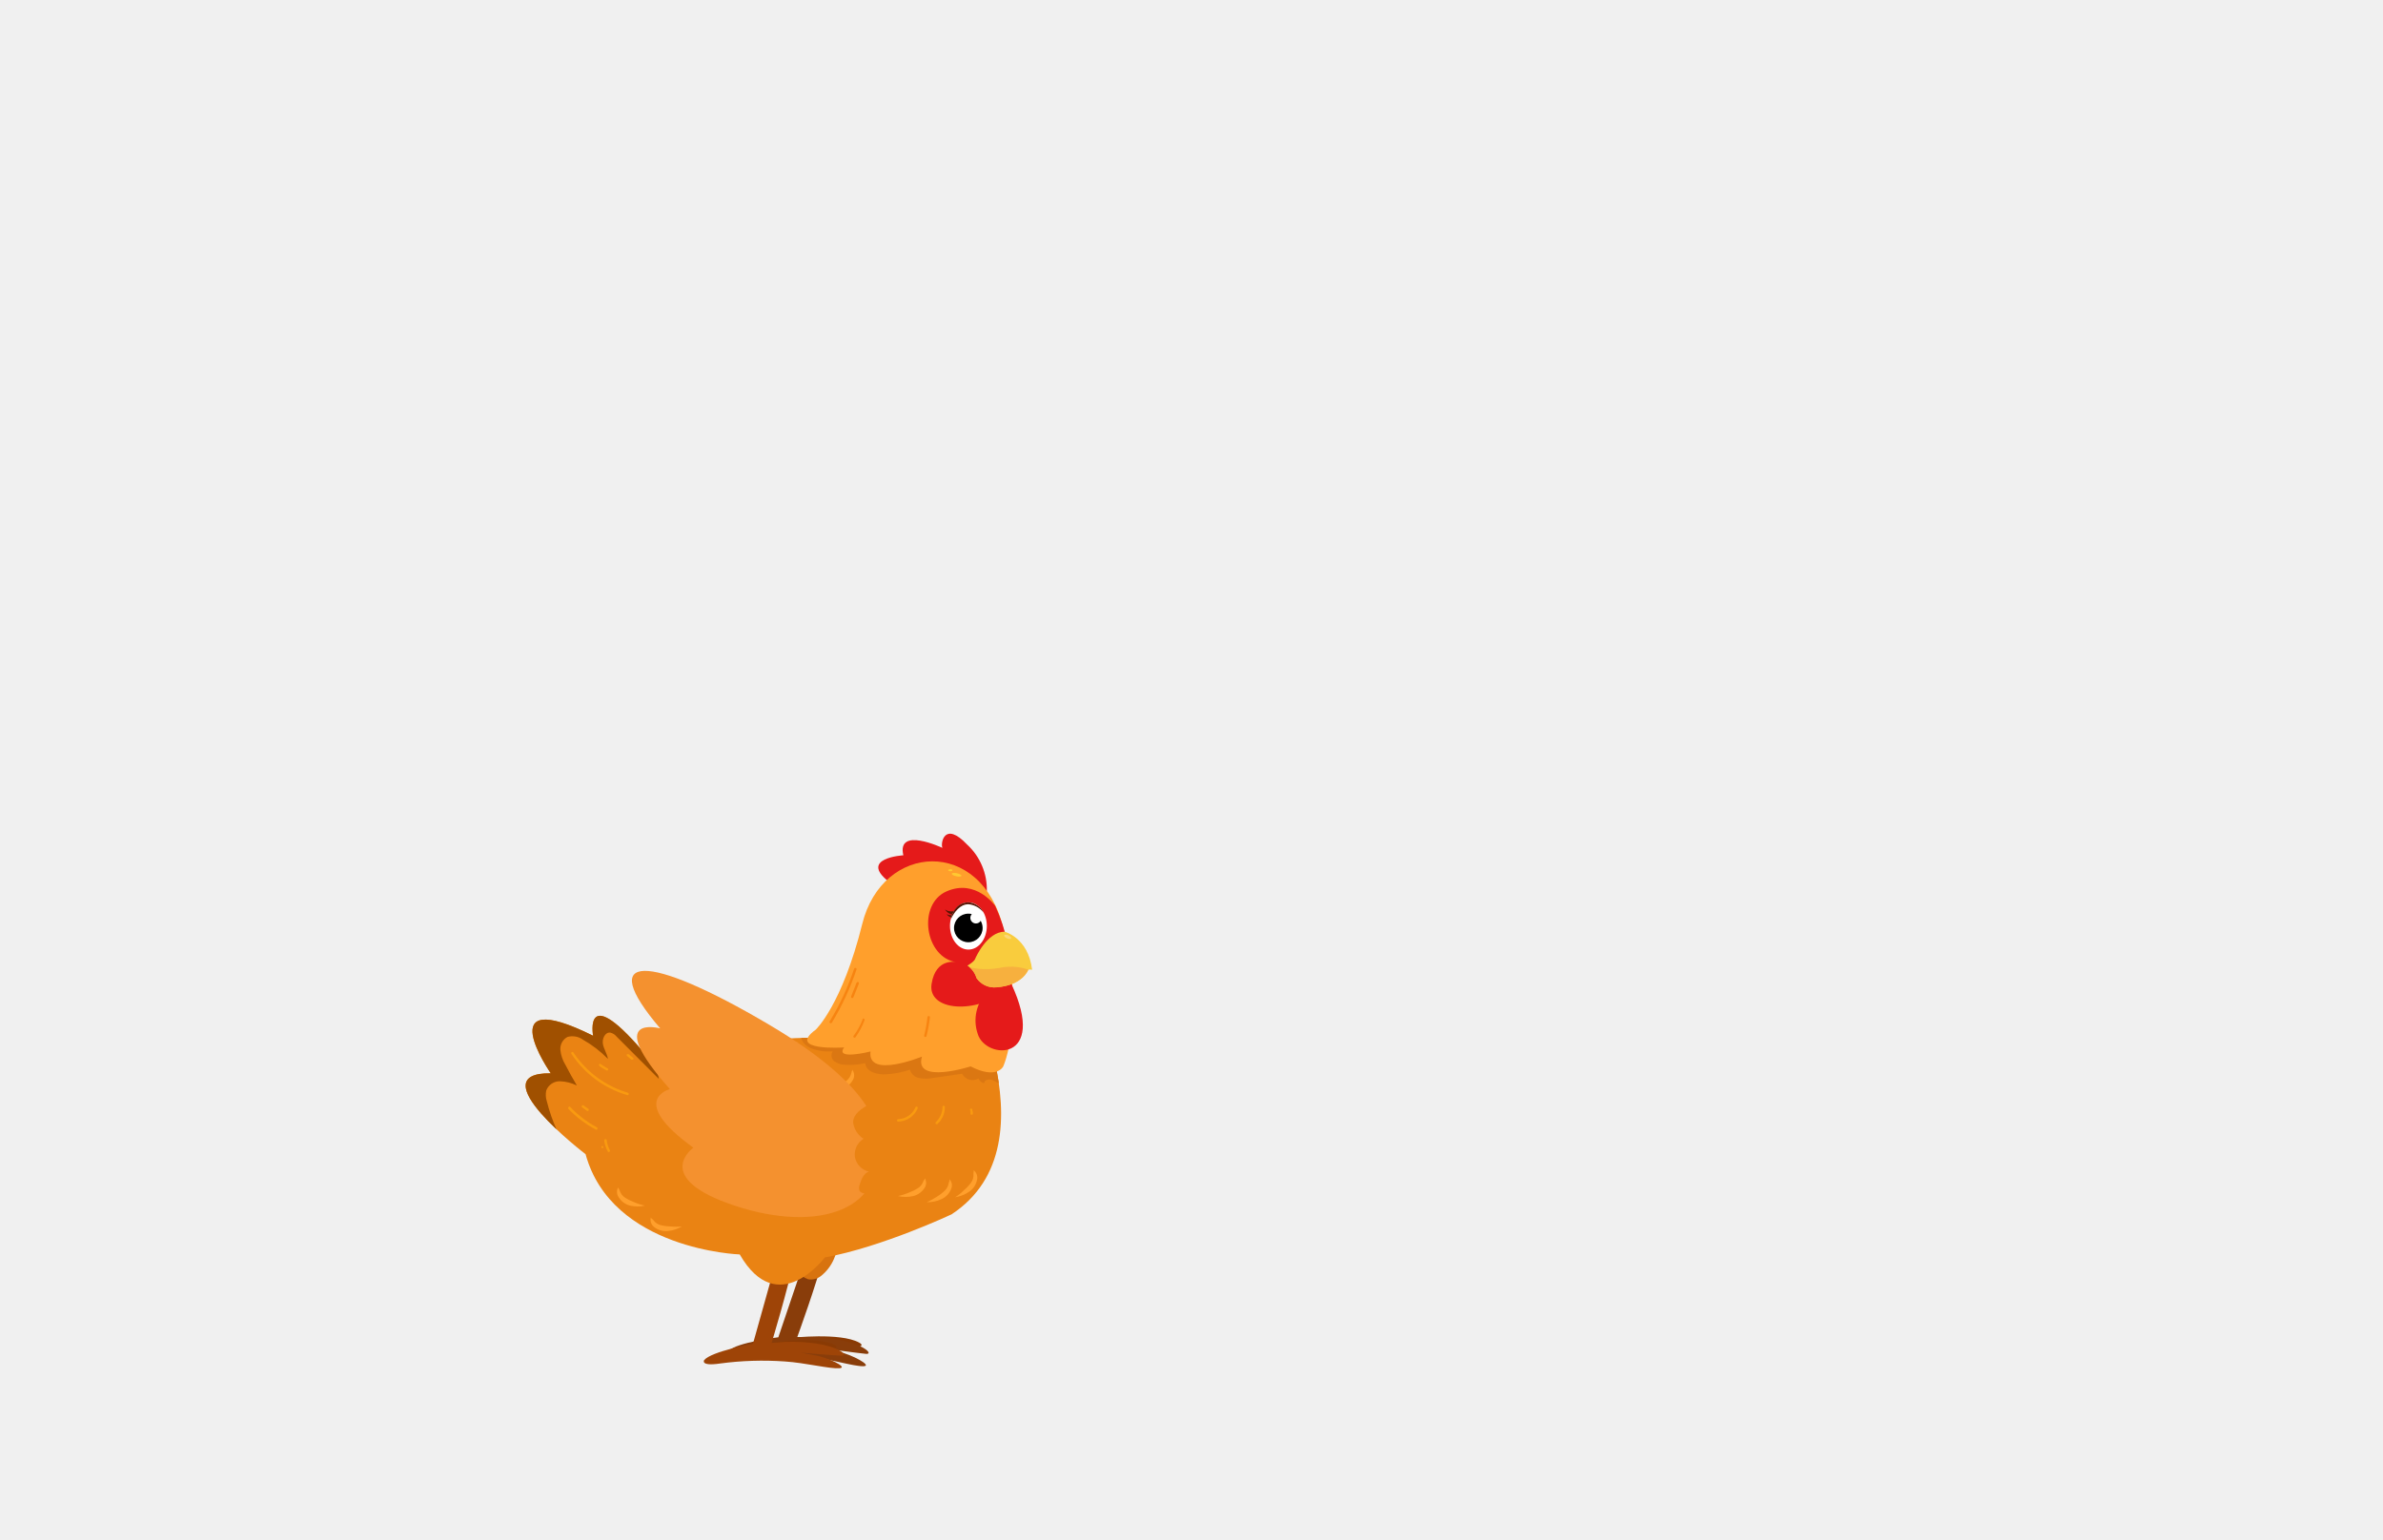
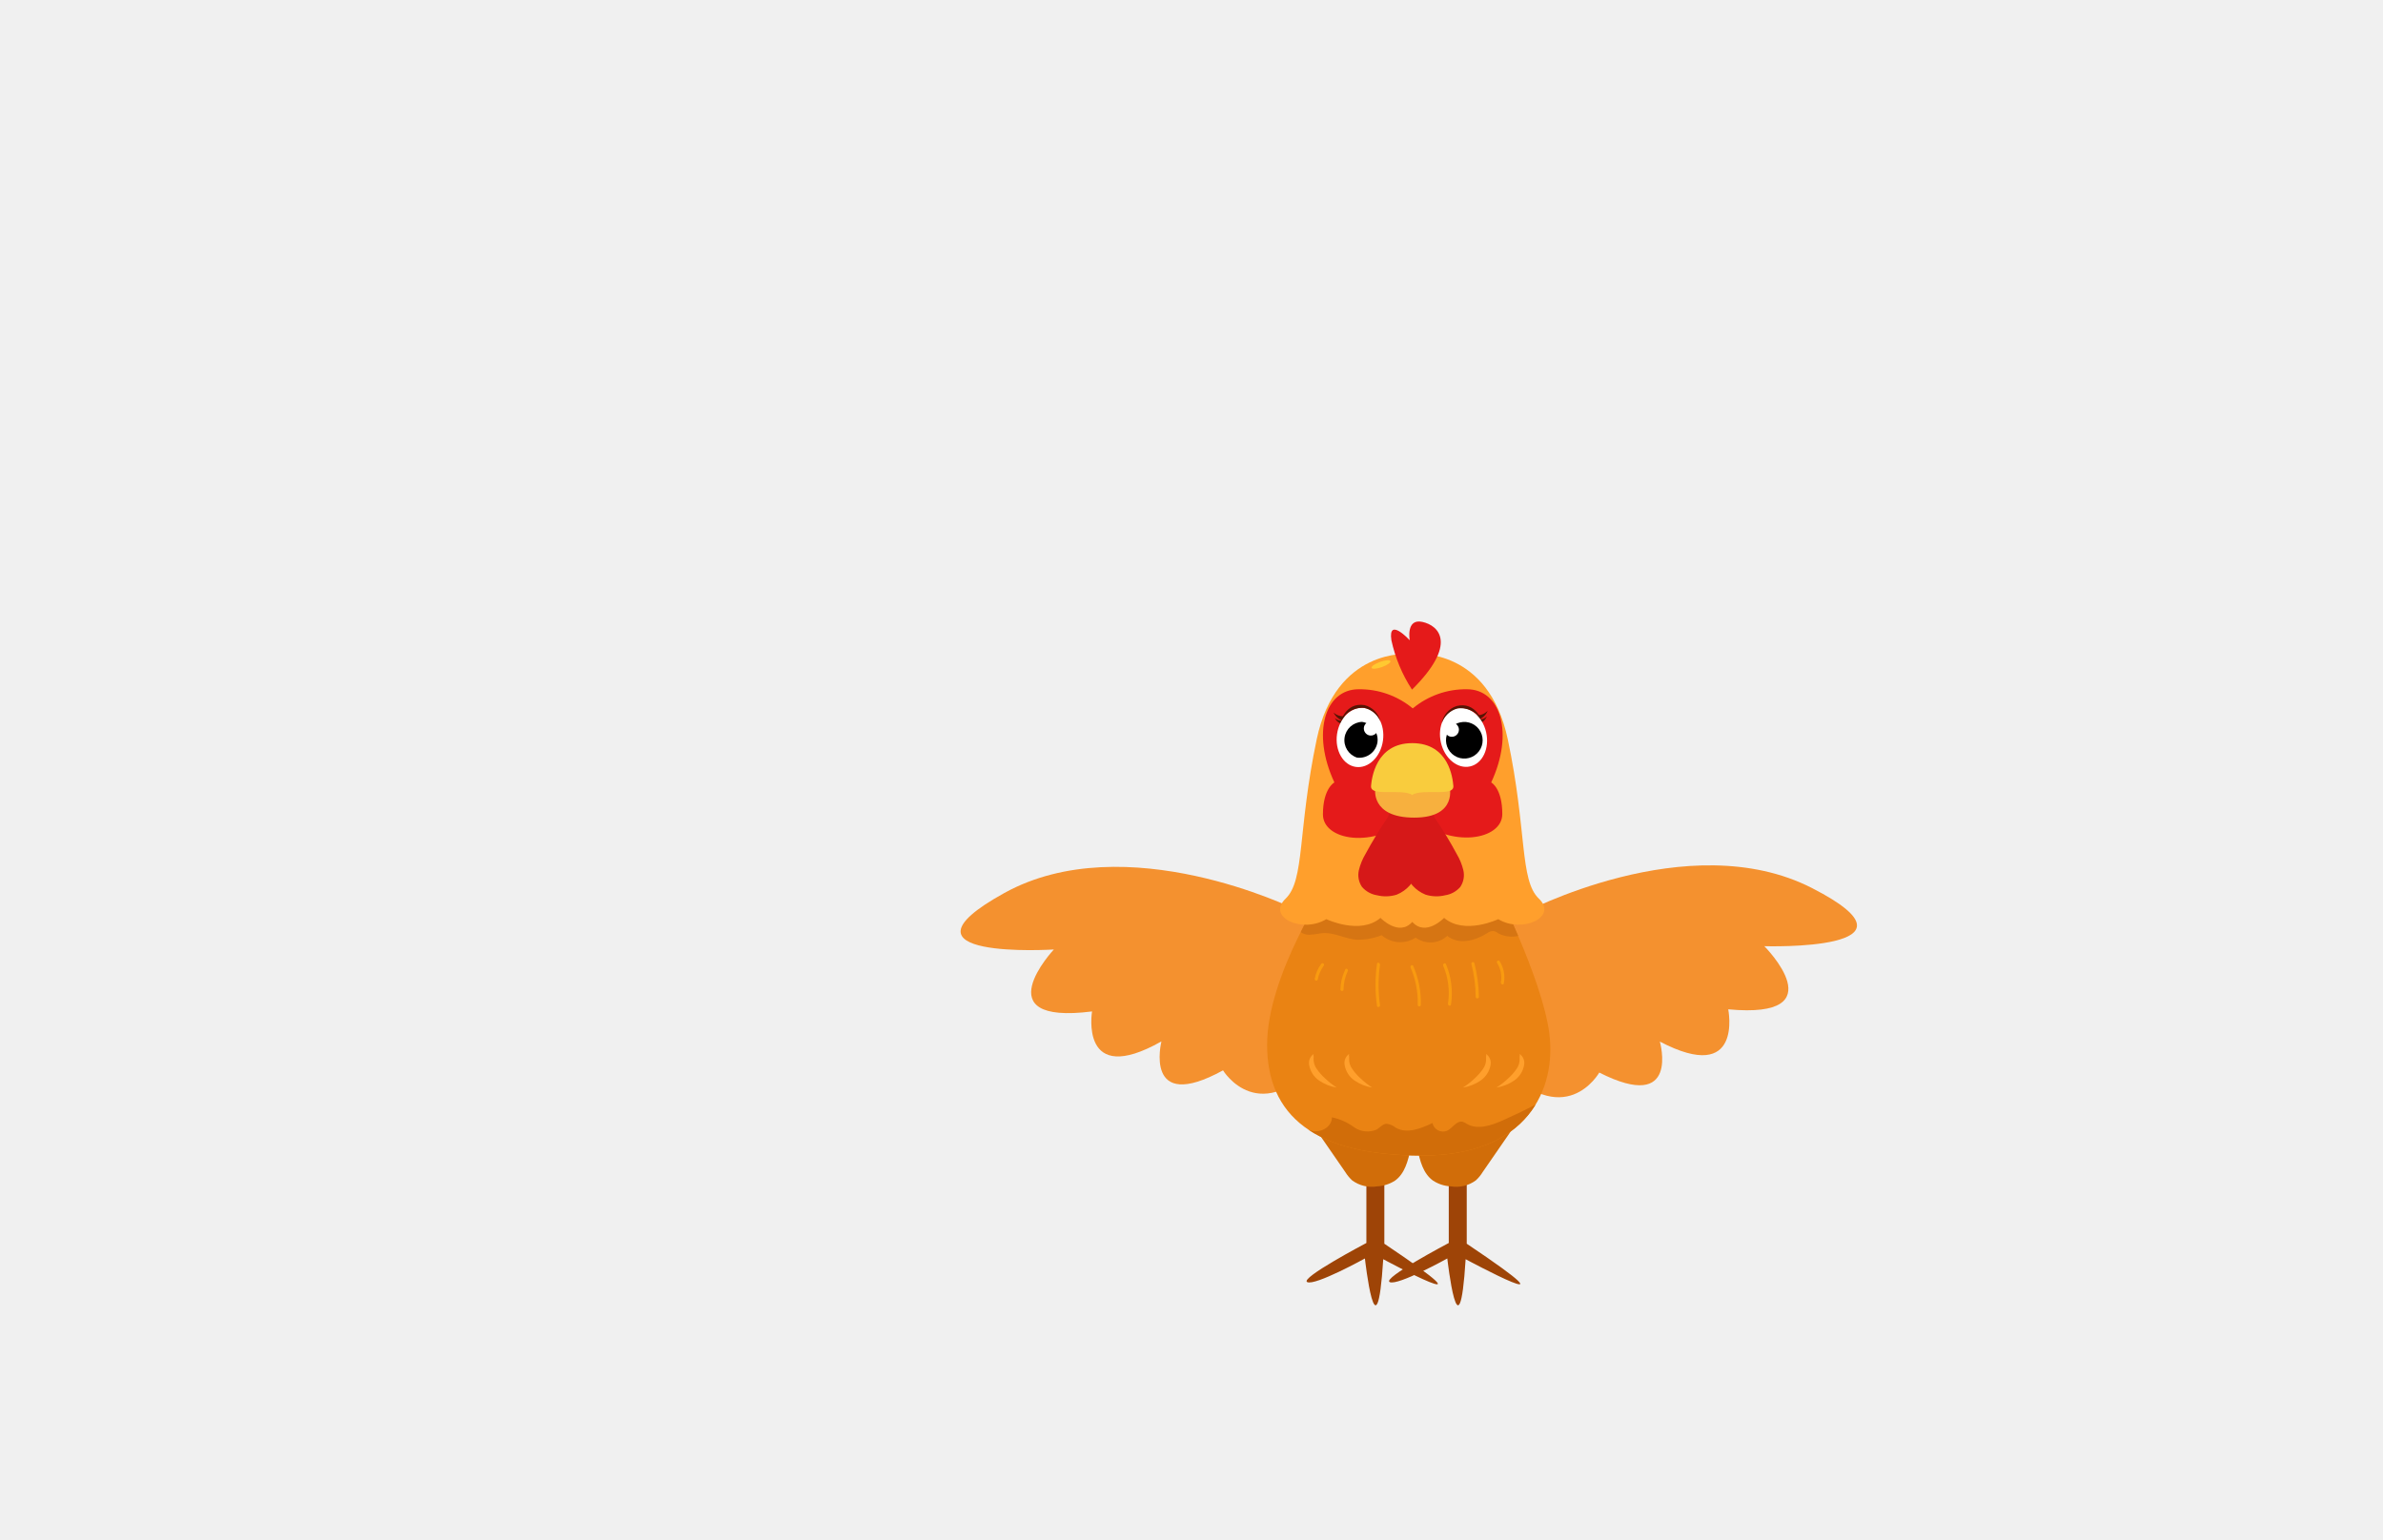
<svg xmlns="http://www.w3.org/2000/svg" id="Layer_1" data-name="Layer 1" viewBox="0 0 260 168">
  <defs>
-     <style>.cls-1{fill:#ea8313;}.cls-2{fill:#f9cc3d;}.cls-3{fill:#893a04;}.cls-4{fill:#893d0a;}.cls-5{fill:#d8730f;}.cls-6{fill:#9e4407;}.cls-7{clip-path:url(#clip-path);}.cls-8{fill:#a05000;}.cls-9{fill:#db7712;}.cls-10{fill:#ce6c0b;}.cls-11{fill:#e51a1a;}.cls-12{fill:#ff9f2c;}.cls-13{fill:#561404;}.cls-14{fill:#fff;}.cls-15{clip-path:url(#clip-path-2);}.cls-16{fill:#f7b03e;}.cls-17{fill:#fcd875;}.cls-18{fill:#ffc931;}.cls-19{fill:none;stroke:#f99a10;stroke-linecap:round;stroke-linejoin:round;stroke-width:0.27px;}.cls-20{fill:#f99a10;}.cls-21{fill:#f78411;}.cls-22{fill:#f4912f;}</style>
+     <style>.cls-1{fill:#ea8313;}.cls-2{fill:#f4912f;}.cls-3{fill:#9e4407;}.cls-4{fill:#d16d09;}.cls-5{clip-path:url(#clip-path);}.cls-6{fill:#d67513;}.cls-7{fill:#ff9f2c;}.cls-8{fill:#e51a1a;}.cls-9{fill:#d61818;}.cls-10{fill:#561404;}.cls-11{fill:#fff;}.cls-12{fill:#f7b03e;}.cls-13{fill:#f9cc3d;}.cls-14{fill:#ffc931;}.cls-15{fill:#f99a10;}</style>
    <clipPath id="clip-path">
-       <path class="cls-1" d="M101.27,113.25c-1.84-.27-5,1.89-6.55.94a11.51,11.51,0,0,1-1.51-1.08,4.28,4.28,0,0,1-.54.33c-11.4-1-18,2.46-18,2.46-3.7-6.36-3.9-.41-3.9-.41-7.19-8.72-6.06-2.46-6.06-2.46-11.39-5.65-4.62,4.1-4.62,4.1-7.9-.1,3.8,8.83,3.8,8.83,2.87,10.47,16.82,10.94,16.82,10.94,4.15,7.21,9.28.33,9.28.33,6.23-1.13,13.82-4.7,13.82-4.7,5.9-3.86,6.11-10.72,4.68-16.89C105.71,116.22,104.1,113.68,101.27,113.25Z" />
-     </clipPath>
-     <clipPath id="clip-path-2">
-       <path class="cls-2" d="M108.71,107.75a2.37,2.37,0,0,1-2.16-1,2.5,2.5,0,0,0-1-1.37s.81-.45.88-.82c0,0,1.25-2.88,3.18-2.88,0,0,2.58.64,3,4.15a1,1,0,0,0-.42,0S111.59,107.54,108.71,107.75Z" />
+       <path class="cls-1" d="M145,96.34s-6.75,10-6.75,17.68,5.1,12.09,16.92,12.09c11.49,0,14.66-7.27,13.87-13.34s-6.08-16.43-6.08-16.43Z" />
    </clipPath>
  </defs>
-   <path class="cls-3" d="M86.36,146s5.31-.6,7.36.51-7.56.4-7.56.4Z" />
-   <path class="cls-4" d="M87.77,137.52l-2.85,8.42s-4.55.56-5.41,1.48c0,0-.51.67,1.73.46a34.75,34.75,0,0,1,7.06.16c2.25.27,4.79,1.07,5.89,1.06s-1.25-1.29-2.73-1.59l-1.36-.33s3.33.47,4.38.57-.71-1.7-6-1.84l-1.49,0s2.18-6,2.79-8.58S89.21,134.53,87.77,137.52Z" />
-   <path class="cls-5" d="M84.78,136.71c0,.63.62,1.08,1.15,1.44l1.58,1.1a2.5,2.5,0,0,0,.66.36,1.75,1.75,0,0,0,1.43-.38,4.77,4.77,0,0,0,1.76-4.07,28.68,28.68,0,0,0-6.93.12.51.51,0,0,0-.25.1c-.12.13,0,.34,0,.5l.56,1" />
-   <path class="cls-3" d="M83.59,146.62s5.28-.88,7.38.11-7.53.82-7.53.82Z" />
-   <path class="cls-6" d="M84.55,138.1l-2.4,8.56s-4.51.81-5.32,1.77c0,0-.47.7,1.75.37a34.69,34.69,0,0,1,7.06-.22c2.26.15,4.84.81,5.93.74s-1.31-1.22-2.8-1.44l-1.38-.26s3.35.29,4.4.33-.8-1.66-6.11-1.51l-1.49.11s1.85-6.13,2.33-8.71S85.82,135,84.55,138.1Z" />
-   <path class="cls-1" d="M101.27,113.25c-1.84-.27-5,1.89-6.55.94a11.51,11.51,0,0,1-1.51-1.08,4.28,4.28,0,0,1-.54.33c-11.4-1-18,2.46-18,2.46-3.7-6.36-3.9-.41-3.9-.41-7.19-8.72-6.06-2.46-6.06-2.46-11.39-5.65-4.62,4.1-4.62,4.1-7.9-.1,3.8,8.83,3.8,8.83,2.87,10.47,16.82,10.94,16.82,10.94,4.15,7.21,9.28.33,9.28.33,6.23-1.13,13.82-4.7,13.82-4.7,5.9-3.86,6.11-10.72,4.68-16.89C105.71,116.22,104.1,113.68,101.27,113.25Z" />
-   <g class="cls-7">
-     <path class="cls-8" d="M55.51,129.22a14,14,0,0,0,6.92-1.58.7.7,0,0,1,0-1.31,19.08,19.08,0,0,1-2.77-6.15,2.26,2.26,0,0,1-.06-1.18,1.57,1.57,0,0,1,1.5-1,4.59,4.59,0,0,1,1.84.46c-.44-.74-.86-1.49-1.25-2.25a3.85,3.85,0,0,1-.55-1.63,1.47,1.47,0,0,1,.78-1.42,2,2,0,0,1,1.71.32,12.09,12.09,0,0,1,2.7,2.08c-.09-.57-.45-1.06-.55-1.63s.23-1.3.8-1.24a1.26,1.26,0,0,1,.7.44l4.59,4.6a9.14,9.14,0,0,1-.13-2,2.07,2.07,0,0,1,.94-1.63,1.2,1.2,0,0,1,1.66.49,43.82,43.82,0,0,0-3.6-5.17,8,8,0,0,0-1.59-1.6c-1.57-1.09-3.63-1.05-5.53-1-2.41.09-4.93.22-7,1.45a9.13,9.13,0,0,0-4,5.86,17.74,17.74,0,0,0,0,7.22c.46,2.52,1.18,5.19.2,7.55a2.37,2.37,0,0,0,1.34.17l-1.2.43" />
-     <path class="cls-9" d="M89.26,110.5c-.51.67-1.5.91-1.86,1.67a1.78,1.78,0,0,0,.93,2.16,5.14,5.14,0,0,0,2.53.4.81.81,0,0,0,.18,1.1,2,2,0,0,0,1.16.37,7.35,7.35,0,0,0,2.19-.18c.12,1,1.38,1.29,2.35,1.22a10,10,0,0,0,2.54-.5,1.31,1.31,0,0,0,1,.91,3.88,3.88,0,0,0,1.44,0l3.25-.47a1.29,1.29,0,0,0,1.79.52.86.86,0,0,0,.62.51c0-.39.56-.49.92-.33s.69.45,1.07.4c.55-.07.76-.73.83-1.27a14.83,14.83,0,0,0-.5-7,8.16,8.16,0,0,0-4.7-5,11.88,11.88,0,0,0-3.8-.53,40.9,40.9,0,0,0-5.86.2c-1.88.23-4,.81-4.86,2.47-.58,1.06-.56,2.36-1.14,3.42" />
+   <path class="cls-2" d="M166,99.74S184.2,90,197.71,96.92s-5.21,6.34-5.21,6.34,8,8-3.94,6.89c0,0,1.69,8.31-7.46,3.52,0,0,2.26,7.88-6.61,3.38,0,0-3.8,6.76-11-1.13S165.06,99.88,166,99.74Z" />
+   <path class="cls-2" d="M141.31,99.23s-18.47-9.11-31.74-1.77,5.41,6.16,5.41,6.16-7.75,8.28,4.17,6.76c0,0-1.42,8.36,7.57,3.27,0,0-2,7.95,6.72,3.16,0,0,4,6.63,10.94-1.49S142.3,99.34,141.31,99.23Z" />
+   <path class="cls-3" d="M149.08,128v7.65s-7.33,3.86-6.45,4.27,6.29-2.58,6.29-2.58,1.28,11.44,2,.08c0,0,13.33,7.17.12-1.69v-8.18S149.52,125.32,149.08,128Z" />
+   <path class="cls-3" d="M158.07,128v7.65s-7.33,3.86-6.44,4.27,6.28-2.58,6.28-2.58,1.29,11.44,2,.08c0,0,13.33,7.17.12-1.69v-8.18S158.51,125.32,158.07,128Z" />
+   <path class="cls-4" d="M143.68,123.42l3.1,4.49a4.44,4.44,0,0,0,.75.91,3.61,3.61,0,0,0,2.74.65,4,4,0,0,0,1.93-.62c1.08-.77,1.43-2.19,1.71-3.48a.8.8,0,0,0,0-.55.74.74,0,0,0-.31-.24,16.55,16.55,0,0,0-8.72-1.68,1.12,1.12,0,0,0-.74.27c-.18.19-.12.59.14.64" />
+   <path class="cls-4" d="M164.87,123.42l-3.1,4.49a4.14,4.14,0,0,1-.75.91,3.61,3.61,0,0,1-2.74.65,3.9,3.9,0,0,1-1.92-.62c-1.09-.77-1.44-2.19-1.71-3.48a.56.56,0,0,1,.33-.79,16.55,16.55,0,0,1,8.72-1.68,1.12,1.12,0,0,1,.74.27c.18.19.13.59-.14.64" />
+   <path class="cls-1" d="M145,96.34s-6.75,10-6.75,17.68,5.1,12.09,16.92,12.09c11.49,0,14.66-7.27,13.87-13.34s-6.08-16.43-6.08-16.43Z" />
+   <g class="cls-5">
+     <path class="cls-6" d="M141.58,100a2,2,0,0,0,.16,1.57A1.51,1.51,0,0,0,143,102c.47,0,.93-.15,1.4-.17,1.26-.06,2.43.66,3.68.73a7.27,7.27,0,0,0,2.67-.5,3.08,3.08,0,0,0,3.71.26,2.71,2.71,0,0,0,3.45-.19c1.19,1,3,.56,4.32-.27a1.19,1.19,0,0,1,.71-.26,1.29,1.29,0,0,1,.55.27,3.24,3.24,0,0,0,4.09-1,6,6,0,0,0,.89-4.42,4.12,4.12,0,0,0-1.73-3.19,6.41,6.41,0,0,0-2.27-.55c-1.32-.21-2.58-.68-3.87-1a34.12,34.12,0,0,0-6.62-.7,46.91,46.91,0,0,0-9.33.25,3.42,3.42,0,0,0-1.7.63,3.17,3.17,0,0,0-.52.63,12.8,12.8,0,0,0-2.14,8.24" />
+     <path class="cls-4" d="M136.94,119l3.9,3.13a5,5,0,0,0,2.48,1.32c1,.11,2-.56,2-1.51a6,6,0,0,1,2.39,1.06,2.55,2.55,0,0,0,2.5.27c.36-.23.66-.62,1.08-.63a1.94,1.94,0,0,1,1,.43c1.2.7,2.72.1,4-.51a1.18,1.18,0,0,0,1.58.85c.61-.28,1-1.09,1.68-1a1.81,1.81,0,0,1,.52.26c1.18.66,2.65.15,3.89-.4a69.35,69.35,0,0,0,6.65-3.4,39.64,39.64,0,0,1-1.3,5c-.5,1.53-1.22,3.17-2.67,3.88a6,6,0,0,1-1.86.49,32.43,32.43,0,0,1-4.92.4,45.91,45.91,0,0,1-7.74-.9l-10.95-1.9c-1.72-.3-3.6-.69-4.68-2.07s-1-3.4-.81-5.18a.4.4,0,0,1,.45.51" />
  </g>
-   <ellipse class="cls-10" cx="80.58" cy="116.33" rx="1.73" ry="0.5" />
-   <ellipse class="cls-10" cx="77.48" cy="117.25" rx="1.36" ry="0.39" />
-   <path class="cls-11" d="M107.67,97.27a6.68,6.68,0,0,0-2.15-5.1c-2.48-2.62-2.92-.15-2.7.36,0,0-5-2.36-4.26.81,0,0-4.88.29-1.6,2.87l3,.71Z" />
-   <path class="cls-12" d="M89,112.37s2.88-2.68,5.08-11.55,13-9.47,15.38.46,0,15.1,0,15.1-.68,1.47-3.56,0c0,0-6.22,2-5.31-1.07,0,0-6,2.45-5.61-.56,0,0-3.94,1-2.88-.44C92.05,114.31,85.76,114.74,89,112.37Z" />
-   <path class="cls-11" d="M108.58,98.86s-2.09-3-5.31-1.58-2.36,7.27,1.12,7.73c0,0-2.29-.57-2.75,2.37s4.8,3.4,8.37.58a1,1,0,0,0,.4-.79A20,20,0,0,0,108.58,98.86Z" />
-   <path class="cls-13" d="M104.39,99.31a1.23,1.23,0,0,1-1.29-.06,1.31,1.31,0,0,0,1.06.6Z" />
-   <path class="cls-13" d="M104.18,99.75a.88.88,0,0,1-.91,0,1,1,0,0,0,.75.42Z" />
-   <ellipse class="cls-14" cx="105.66" cy="101.05" rx="2.01" ry="2.58" />
-   <path d="M107,100.49a.6.6,0,0,1-.52.29.61.61,0,0,1-.61-.62.58.58,0,0,1,.16-.4,1.2,1.2,0,0,0-.38-.05,1.56,1.56,0,1,0,1.56,1.56A1.6,1.6,0,0,0,107,100.49Z" />
-   <path class="cls-13" d="M107.32,99.6a2.36,2.36,0,0,0-1.66-.92c-.94,0-1.56.9-1.93,1.65,0,0,.28-1.82,1.93-1.86A2,2,0,0,1,107.32,99.6Z" />
-   <path class="cls-11" d="M107.67,108.27a4.5,4.5,0,0,0-1,4.54c.83,2.86,7.71,3.21,3.67-5.45C110.35,107.36,108.38,106.32,107.67,108.27Z" />
-   <path class="cls-2" d="M108.71,107.75a2.37,2.37,0,0,1-2.16-1,2.5,2.5,0,0,0-1-1.37s.81-.45.88-.82c0,0,1.25-2.88,3.18-2.88,0,0,2.58.64,3,4.15a1,1,0,0,0-.42,0S111.59,107.54,108.71,107.75Z" />
-   <g class="cls-15">
-     <path class="cls-16" d="M104.57,105.21a8.35,8.35,0,0,0,4.43.43,5.86,5.86,0,0,1,4,.52s-1.85,2.64-1.78,2.63-5.52-.72-5.52-.72Z" />
-   </g>
-   <ellipse class="cls-17" cx="109.94" cy="102.24" rx="0.18" ry="0.41" transform="translate(-28.03 161.43) rotate(-66.14)" />
-   <ellipse class="cls-18" cx="104.39" cy="95.48" rx="0.17" ry="0.54" transform="translate(-11.11 177.18) rotate(-77.73)" />
-   <ellipse class="cls-18" cx="103.69" cy="94.97" rx="0.23" ry="0.11" />
-   <path class="cls-12" d="M100.75,128.89a1.4,1.4,0,0,1-.6.78,4.73,4.73,0,0,1-.93.46,6.65,6.65,0,0,1-1.24.4,3.72,3.72,0,0,0,1.66,0,2.08,2.08,0,0,0,1.27-.94,1,1,0,0,0,0-1,.4.4,0,0,1-.09.2Z" />
-   <path class="cls-12" d="M67.61,129.93a1.48,1.48,0,0,0,.61.79,5,5,0,0,0,.93.46,5.87,5.87,0,0,0,1.23.39,3.67,3.67,0,0,1-1.65,0,2.05,2.05,0,0,1-1.28-1,1,1,0,0,1,0-1,.25.25,0,0,0,.09.2Z" />
-   <path class="cls-12" d="M71.29,133.16a1.39,1.39,0,0,0,.82.55,4.4,4.4,0,0,0,1,.13,6.28,6.28,0,0,0,1.3,0,3.72,3.72,0,0,1-1.58.51,2.07,2.07,0,0,1-1.51-.48,1,1,0,0,1-.31-1,.33.33,0,0,0,.15.16Z" />
-   <path class="cls-12" d="M89.16,117.1a1.47,1.47,0,0,1-.81.58,5.06,5.06,0,0,1-1,.17,7.06,7.06,0,0,1-1.3,0,3.63,3.63,0,0,0,1.59.45,2.05,2.05,0,0,0,1.5-.53,1,1,0,0,0,.28-1,.38.38,0,0,1-.15.16Z" />
-   <path class="cls-12" d="M92.89,117.1a1.49,1.49,0,0,1-.53.84,5,5,0,0,1-.89.54,7,7,0,0,1-1.19.51,3.8,3.8,0,0,0,1.64-.18,2.08,2.08,0,0,0,1.19-1.06,1,1,0,0,0-.12-1,.4.4,0,0,1-.07.21Z" />
-   <path class="cls-12" d="M103.52,129.06a1.47,1.47,0,0,1-.45.89,4.58,4.58,0,0,1-.82.63,7,7,0,0,1-1.14.62,3.57,3.57,0,0,0,1.62-.34,2,2,0,0,0,1.07-1.17.93.93,0,0,0-.22-1,.33.33,0,0,1,0,.21Z" />
-   <path class="cls-12" d="M106.21,128.1a1.41,1.41,0,0,1-.29,1,4.19,4.19,0,0,1-.71.75,5.28,5.28,0,0,1-1,.81,3.7,3.7,0,0,0,1.54-.61,2.05,2.05,0,0,0,.86-1.34,1,1,0,0,0-.39-1,.34.34,0,0,1,0,.22Z" />
-   <path class="cls-12" d="M76.36,115.42s7-2.22,10.76-1.65Z" />
-   <path class="cls-19" d="M100,120.9a2.23,2.23,0,0,1-2,1.37" />
-   <path class="cls-20" d="M102.83,120.84a2.24,2.24,0,0,1-.73,1.62.15.15,0,0,0,0,.19.15.15,0,0,0,.2,0,2.48,2.48,0,0,0,.79-1.88.15.15,0,0,0-.17-.1.15.15,0,0,0-.09.17Z" />
-   <path class="cls-20" d="M105.89,121.24l0,0,0,0,0,.09v0a.27.27,0,0,1,0,.09v0a.64.64,0,0,0,0,.07.17.17,0,0,0,0,.1.16.16,0,0,0,.08.06.14.14,0,0,0,.11,0,.16.16,0,0,0,.06-.08.43.43,0,0,0,0-.11.11.11,0,0,0,0-.08.38.38,0,0,0-.07-.21A.1.1,0,0,0,106,121a.12.12,0,0,0-.1,0s-.06,0-.06.08a.14.14,0,0,0,0,.11Z" />
-   <path class="cls-20" d="M62,121a11.83,11.83,0,0,0,3,2.27c.15.09.28-.15.13-.24a11.46,11.46,0,0,1-2.91-2.22c-.12-.13-.31.06-.2.19Z" />
-   <path class="cls-20" d="M63.51,120.85l.51.36a.12.12,0,0,0,.18,0,.14.14,0,0,0,0-.19l-.52-.37a.13.13,0,0,0-.18,0,.15.15,0,0,0,0,.19Z" />
-   <path class="cls-20" d="M62.34,115a11,11,0,0,0,6.09,4.51.13.13,0,0,0,.07-.26,10.8,10.8,0,0,1-5.93-4.38c-.1-.15-.33,0-.23.13Z" />
-   <path class="cls-20" d="M65.37,116.32a5.52,5.52,0,0,0,.77.48.14.14,0,0,0,.18,0,.13.13,0,0,0,0-.19,7.39,7.39,0,0,1-.76-.47.13.13,0,0,0-.19,0,.13.13,0,0,0,.05.18Z" />
-   <path class="cls-20" d="M68.41,115.24l.47.4a.13.13,0,0,0,.1,0,.14.14,0,0,0,.1,0,.15.15,0,0,0,0-.19l-.48-.4a.18.18,0,0,0-.09,0,.12.12,0,0,0-.1,0,.13.13,0,0,0,0,.19Z" />
-   <path class="cls-20" d="M73.15,115.12a5.72,5.72,0,0,0,.86,1.1c.12.12.31-.07.19-.19a5.94,5.94,0,0,1-.82-1,.13.13,0,0,0-.23.14Z" />
-   <path class="cls-20" d="M65.92,124.46a3.45,3.45,0,0,0,.39,1.2c.08.15.32,0,.23-.14a2.87,2.87,0,0,1-.34-1.06.14.14,0,1,0-.28,0Z" />
-   <path class="cls-20" d="M65.63,125.28l0,0a.18.18,0,0,0,.1,0,.15.15,0,0,0,.09,0,.13.13,0,0,0,0-.1.11.11,0,0,0,0-.09l0,0a.18.18,0,0,0-.1,0,.21.21,0,0,0-.1,0,.18.18,0,0,0,0,.1.25.25,0,0,0,0,.09Z" />
-   <path class="cls-20" d="M86.29,115l1.13-.2a.14.14,0,0,0,.09-.17.14.14,0,0,0-.17-.1l-1.12.21a.13.13,0,0,0-.1.16.15.15,0,0,0,.17.1Z" />
-   <path class="cls-20" d="M87.15,115.31l0,0a.18.18,0,0,0,0-.1.15.15,0,0,0,0-.09.1.1,0,0,0-.1,0,.1.1,0,0,0-.09,0l0,0a.13.13,0,0,0,0,.1.11.11,0,0,0,0,.09.09.09,0,0,0,.09,0,.13.13,0,0,0,.1,0Z" />
-   <path class="cls-21" d="M93.19,105.72a28.09,28.09,0,0,1-2.67,5.75c-.09.15.15.29.24.14a28.9,28.9,0,0,0,2.69-5.81c.06-.17-.21-.24-.26-.08Z" />
-   <path class="cls-21" d="M93.45,107.26l-.59,1.49a.14.14,0,0,0,.09.17.15.15,0,0,0,.17-.1l.59-1.48a.14.14,0,0,0-.09-.17.15.15,0,0,0-.17.09Z" />
-   <path class="cls-21" d="M94.14,111.2a7.25,7.25,0,0,1-1,1.83.13.13,0,0,0,0,.18.15.15,0,0,0,.19,0,7.51,7.51,0,0,0,1-1.89c.06-.16-.2-.24-.26-.07Z" />
-   <path class="cls-21" d="M101.19,111a13.63,13.63,0,0,1-.36,2,.13.13,0,0,0,.26.07,14.34,14.34,0,0,0,.37-2.06c0-.17-.25-.17-.27,0Z" />
-   <path class="cls-22" d="M95.6,124.53c1.28,7.44-6.18,10.1-15.4,7.06s-4.55-6.34-4.55-6.34c-7.23-5.22-2.56-6.39-2.56-6.39-7.39-8.32-1.06-6.63-1.06-6.63-7.1-8.32-1.44-8.28,11.89-.4,11.86,7,11.6,11.45,11.6,11.45Z" />
-   <path class="cls-1" d="M94.81,120.55c-.8.42-1.71,1-1.73,1.93a2.49,2.49,0,0,0,1.14,1.8,2,2,0,0,0-.94,2,2,2,0,0,0,1.51,1.58c-.57.2-.82.86-1,1.44a.89.89,0,0,0,0,.68.79.79,0,0,0,.84.22,3,3,0,0,0,2.07-1.57,4.7,4.7,0,0,0,.43-1.47,14.5,14.5,0,0,0,.2-2.79,6.33,6.33,0,0,0-.37-2.25,3.08,3.08,0,0,0-1.49-1.68l-.09.4" />
+   <path class="cls-7" d="M167.9,98.07c-2.11-2-1.28-7.4-3.39-17.38s-10-9.32-10-9.32h-.85s-7.9-.66-10,9.32-1.28,15.36-3.39,17.38,1.81,3.83,4.44,2.24c0,0,3.7,1.76,5.91-.14,0,0,2,2.09,3.47.44,1.48,1.65,3.47-.44,3.47-.44,2.22,1.9,5.91.14,5.91.14C166.09,101.9,170,100.08,167.9,98.07ZM154.33,78.25l-.25,9.41-.25-9.55Z" />
+   <path class="cls-8" d="M162.7,85.39c2.5-5.37,1.05-10.17-2.65-10.17a9.06,9.06,0,0,0-5.91,2.09v.07h0v-.07a9.05,9.05,0,0,0-5.9-2.09c-3.7,0-5.15,4.8-2.65,10.17,0,0-1.25.65-1.25,3.49s5.55,3.81,9.6.35l0-.79.37,0v.75c4,3.46,9.6,2.48,9.6-.35S162.7,85.39,162.7,85.39Z" />
+   <path class="cls-9" d="M151.4,89.22a46.46,46.46,0,0,0-2.43,4,6.31,6.31,0,0,0-.71,1.75,2.32,2.32,0,0,0,.34,1.82,2.72,2.72,0,0,0,1.63.91,4,4,0,0,0,2.15-.06,3.84,3.84,0,0,0,2.27-2.55,7.84,7.84,0,0,0,.09-3.51,18.27,18.27,0,0,0-.48-2.07,2.32,2.32,0,0,0-1.16-1.64,1.26,1.26,0,0,0-1.46.53s0,.13,0,.17.12-.06.06-.07" />
+   <path class="cls-9" d="M156.52,89.22a44.08,44.08,0,0,1,2.43,4,6.31,6.31,0,0,1,.71,1.75,2.32,2.32,0,0,1-.33,1.82,2.72,2.72,0,0,1-1.64.91,4,4,0,0,1-2.14-.06,3.8,3.8,0,0,1-2.27-2.55,7.84,7.84,0,0,1-.09-3.51,14.78,14.78,0,0,1,.48-2.07,2.31,2.31,0,0,1,1.15-1.64,1.27,1.27,0,0,1,1.47.53s.05.13,0,.17-.12-.06-.07-.07" />
+   <path class="cls-10" d="M160.75,78a1.55,1.55,0,0,0,1.57-.44,1.65,1.65,0,0,1-1.14,1Z" />
+   <path class="cls-10" d="M161.13,78.48a1.08,1.08,0,0,0,1.1-.31s-.24.65-.8.73Z" />
+   <ellipse class="cls-11" cx="159.68" cy="80.49" rx="2.53" ry="3.25" transform="translate(-13.88 37.42) rotate(-12.82)" />
+   <path d="M157.86,80.18a.75.75,0,0,0,.71.21.78.78,0,0,0,.59-.93.83.83,0,0,0-.31-.46,2.18,2.18,0,0,1,.45-.16,2,2,0,1,1-1.44,1.34Z" />
+   <path class="cls-10" d="M157.3,78.93A2.54,2.54,0,0,1,159,77.32a2.62,2.62,0,0,1,2.75,1.48s-.71-2.28-2.82-1.75A2.39,2.39,0,0,0,157.3,78.93Z" />
+   <path class="cls-10" d="M147.1,78.07a1.55,1.55,0,0,1-1.6-.31,1.68,1.68,0,0,0,1.22.94Z" />
+   <path class="cls-10" d="M146.77,78.58a1.1,1.1,0,0,1-1.13-.22,1.16,1.16,0,0,0,.86.66Z" />
+   <ellipse class="cls-11" cx="148.37" cy="80.46" rx="3.25" ry="2.53" transform="translate(47.82 216.03) rotate(-81.9)" />
+   <path d="M150.16,80a.79.79,0,0,1-.69.27.78.78,0,0,1-.66-.88.75.75,0,0,1,.27-.48,1.81,1.81,0,0,0-.47-.13,2,2,0,0,0-.55,3.9A2,2,0,0,0,150.29,81,1.88,1.88,0,0,0,150.16,80Z" />
+   <path class="cls-10" d="M150.61,78.72a2.52,2.52,0,0,0-1.78-1.47,2.61,2.61,0,0,0-2.62,1.7s.52-2.34,2.66-2A2.38,2.38,0,0,1,150.61,78.72Z" />
+   <path class="cls-12" d="M150.05,86.06s-.55,3.17,4.25,3.17,3.85-3.45,3.85-3.45Z" />
+   <path class="cls-13" d="M154.08,81.1h0c-4,0-4.42,3.89-4.49,4.66s1.11.68,2.69.68,1.8.33,1.8.33h0s.22-.33,1.8-.33,2.76.09,2.69-.68S158.12,81.1,154.08,81.1Z" />
+   <path class="cls-8" d="M154.06,75.26a16.08,16.08,0,0,1-2.25-5.39c-.39-2.6,2,0,2,0s-.44-2.4,1.38-2S159.07,70.29,154.06,75.26Z" />
+   <ellipse class="cls-14" cx="150.68" cy="72.52" rx="1.09" ry="0.3" transform="translate(-15.67 55.44) rotate(-19.84)" />
+   <path class="cls-7" d="M165.8,115.5a1.75,1.75,0,0,1-.36,1.19,5.76,5.76,0,0,1-.89,1,7.85,7.85,0,0,1-1.28,1,4.77,4.77,0,0,0,1.94-.77,2.59,2.59,0,0,0,1.08-1.69,1.19,1.19,0,0,0-.49-1.21.41.41,0,0,1,0,.27Z" />
+   <path class="cls-7" d="M162.14,115.5a1.8,1.8,0,0,1-.36,1.19,6.22,6.22,0,0,1-.89,1,7.85,7.85,0,0,1-1.28,1,4.77,4.77,0,0,0,1.94-.77,2.63,2.63,0,0,0,1.08-1.69,1.2,1.2,0,0,0-.49-1.21.41.41,0,0,1,0,.27Z" />
+   <path class="cls-7" d="M147.2,115.5a1.75,1.75,0,0,0,.36,1.19,5.76,5.76,0,0,0,.89,1,8.23,8.23,0,0,0,1.27,1,4.78,4.78,0,0,1-1.93-.77,2.55,2.55,0,0,1-1.08-1.69,1.19,1.19,0,0,1,.49-1.21.41.41,0,0,0,0,.27Z" />
+   <path class="cls-7" d="M143.32,115.5a1.81,1.81,0,0,0,.37,1.19,5.76,5.76,0,0,0,.89,1,7.78,7.78,0,0,0,1.27,1,4.73,4.73,0,0,1-1.93-.77,2.55,2.55,0,0,1-1.08-1.69,1.19,1.19,0,0,1,.49-1.21.36.36,0,0,0,0,.27Z" />
+   <path class="cls-15" d="M144.14,105.21a3.76,3.76,0,0,0-.69,1.6.17.17,0,0,0,.12.21.18.18,0,0,0,.21-.12,3.57,3.57,0,0,1,.66-1.52.19.19,0,0,0-.06-.24.18.18,0,0,0-.24.07Z" />
+   <path class="cls-15" d="M146.76,105.85a5.06,5.06,0,0,0-.51,2.13c0,.22.34.22.34,0a4.74,4.74,0,0,1,.46-2c.1-.2-.2-.37-.29-.17Z" />
+   <path class="cls-15" d="M150.24,105.18a16.11,16.11,0,0,0,0,4.6c0,.22.36.12.33-.09a15.51,15.51,0,0,1,0-4.41c0-.22-.3-.31-.33-.1Z" />
+   <path class="cls-15" d="M153.9,105.59a9.5,9.5,0,0,1,.78,4.07c0,.23.34.22.34,0a9.9,9.9,0,0,0-.83-4.25c-.08-.2-.38,0-.29.18Z" />
+   <path class="cls-15" d="M157.46,105.39a7.59,7.59,0,0,1,.52,4.16c0,.21.29.3.33.09a8.18,8.18,0,0,0-.55-4.43c-.09-.2-.38,0-.3.18Z" />
+   <path class="cls-15" d="M160.54,105.21a15.15,15.15,0,0,1,.47,3.61.18.18,0,0,0,.35,0,15.92,15.92,0,0,0-.49-3.7.17.17,0,0,0-.33.09Z" />
+   <path class="cls-15" d="M163.34,105.08a3,3,0,0,1,.41,2.14c0,.22.29.31.33.09a3.37,3.37,0,0,0-.45-2.4c-.11-.19-.41,0-.29.17Z" />
</svg>
